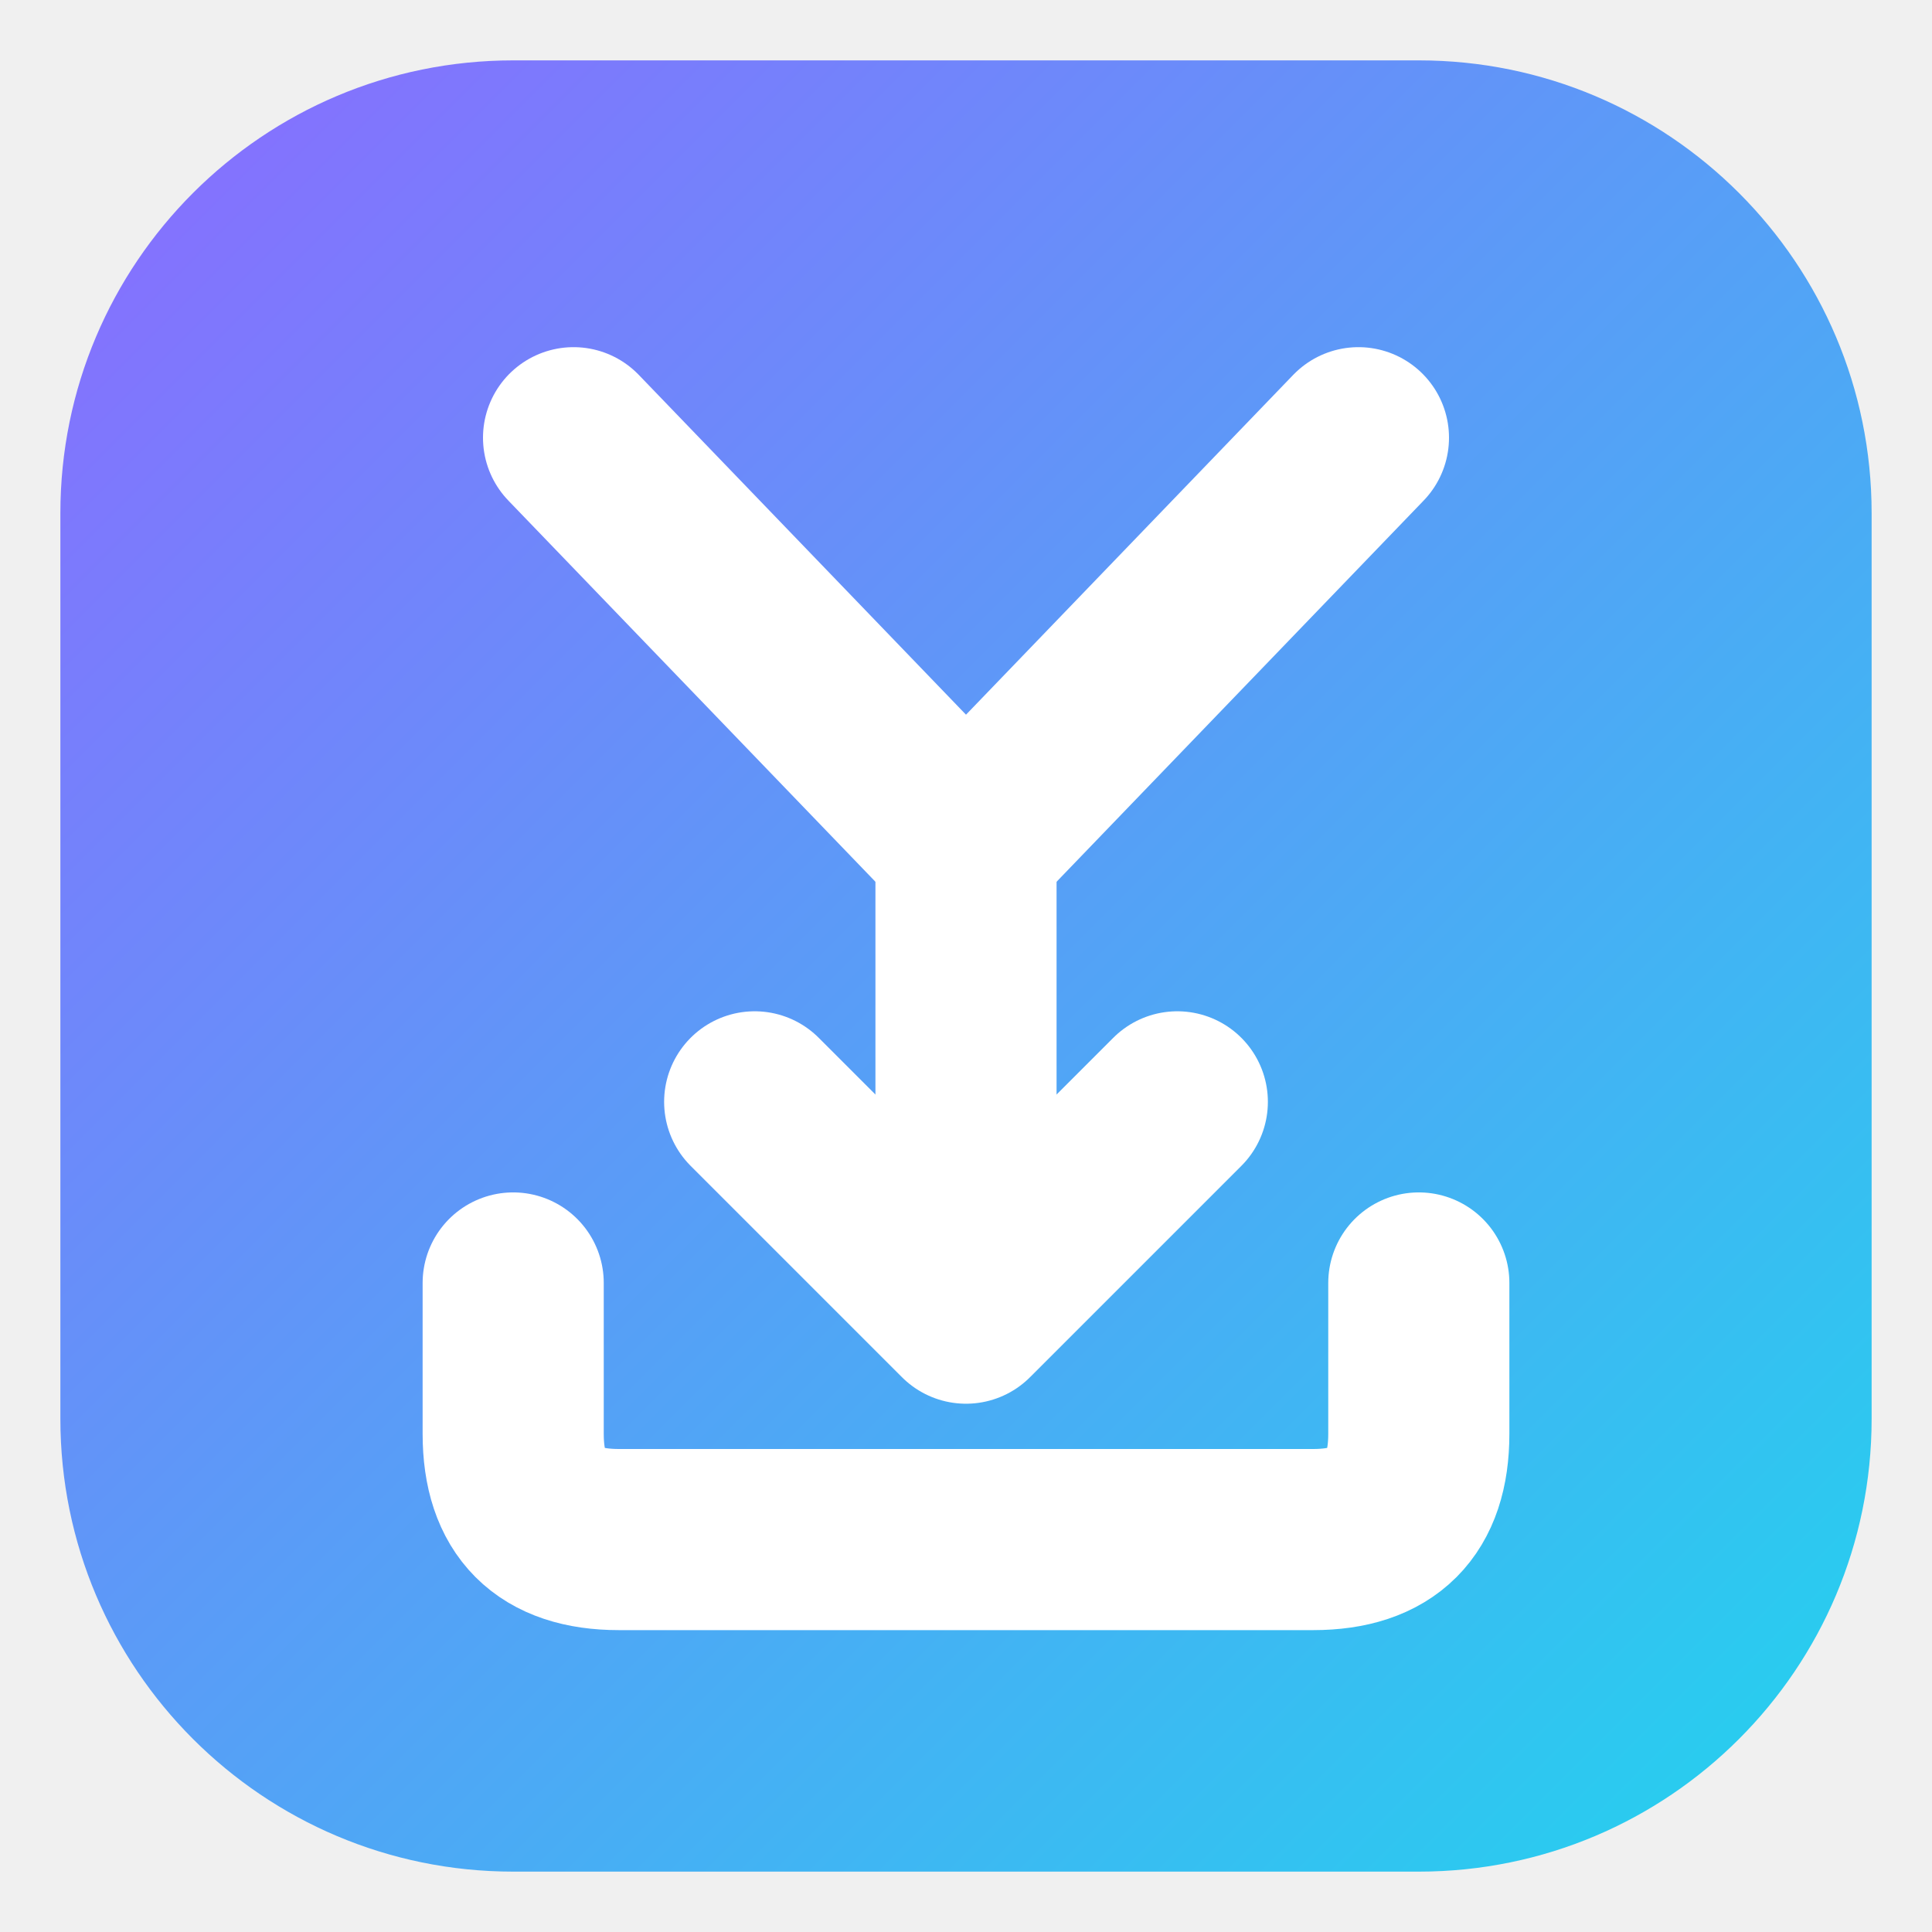
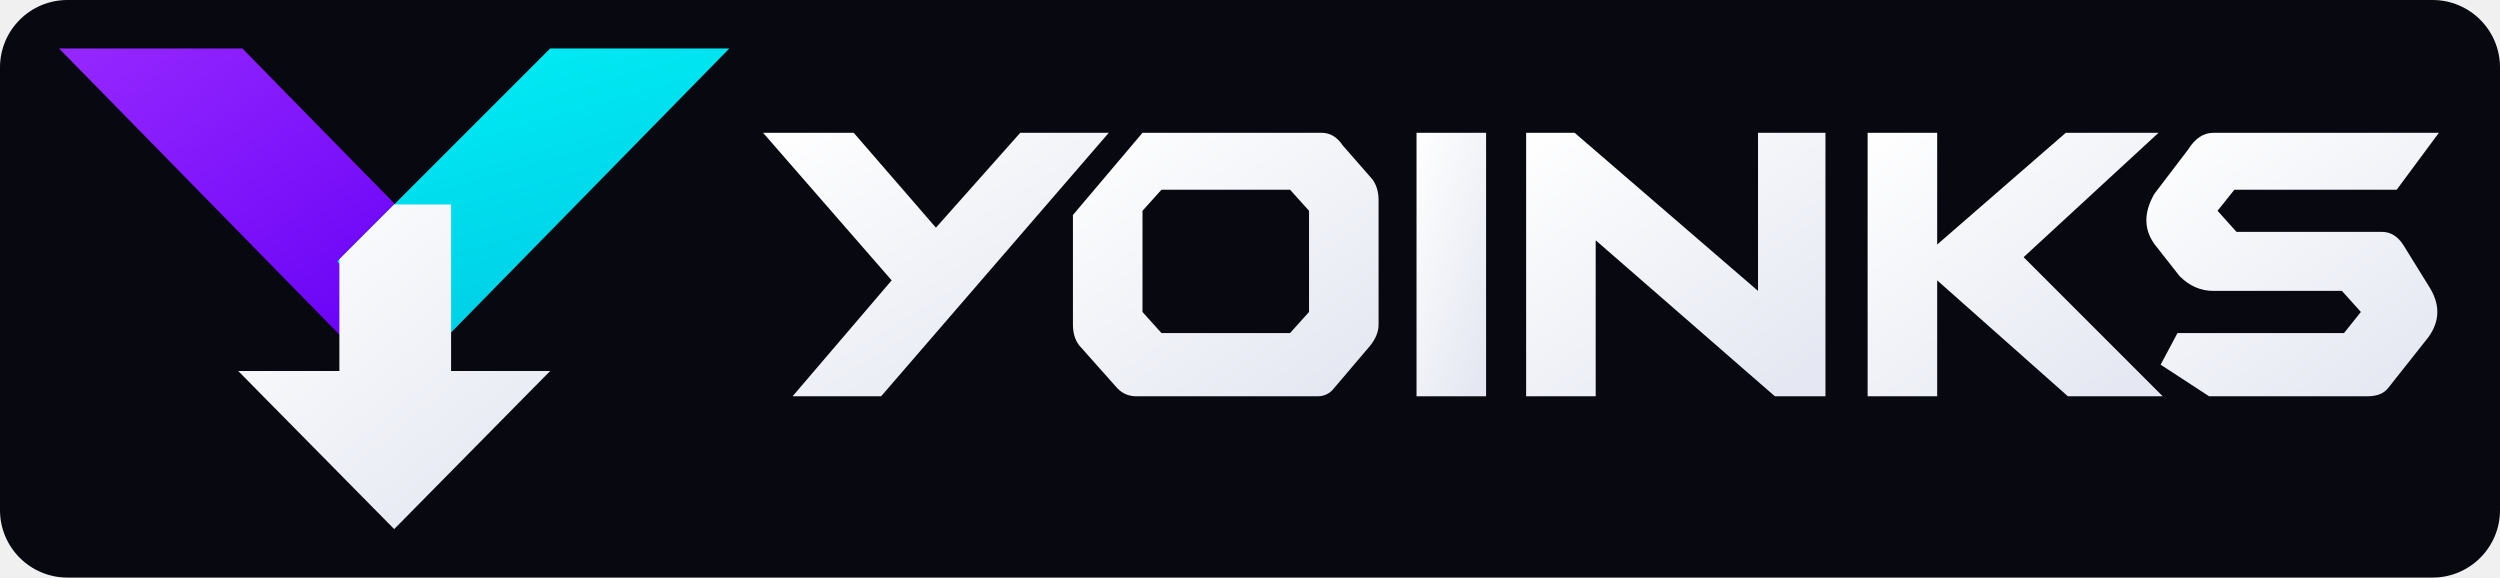
- <svg xmlns="http://www.w3.org/2000/svg" viewBox="0 0 256 256">
+ <svg xmlns="http://www.w3.org/2000/svg" viewBox="148 301 1186 274" role="img" aria-label="Yoinks">
  <defs>
-     <linearGradient id="g" x1="0" y1="0" x2="1" y2="1">
-       <stop offset="0" stop-color="#8b6bff" />
-       <stop offset="1" stop-color="#22d3ee" />
+     <linearGradient id="violet" x2=".85" y2="1">
+       <stop stop-color="#9628ff" />
+       <stop offset="1" stop-color="#6500f5" />
+     </linearGradient>
+     <linearGradient id="cyan" x2=".36" y2="1">
+       <stop stop-color="#00eff6" />
+       <stop offset="1" stop-color="#00cde5" />
+     </linearGradient>
+     <linearGradient id="arrow" x2=".8" y2="1">
+       <stop stop-color="#ffffff" />
+       <stop offset="1" stop-color="#e5e8f2" />
    </linearGradient>
  </defs>
-   <rect x="8" y="8" width="240" height="240" rx="60" fill="url(#g)" />
-   <g fill="none" stroke="#fff" stroke-width="24" stroke-linecap="round" stroke-linejoin="round">
-     <path d="M76 58 L128 112 L180 58" />
-     <path d="M128 112 V172" />
-     <path d="M100 146 L128 174 L156 146" />
-     <path d="M68 170 V190 Q68 204 82 204 H174 Q188 204 188 190 V170" />
+   <rect x="148" y="301" width="1186" height="274" rx="32" fill="#070810" />
+   <g transform="translate(176 324)">
+     <path fill="url(#violet)" d="M0 0H87L186 101 145 148Z" />
+     <path fill="url(#cyan)" d="M318 0H233L132 101 173 148Z" />
+     <path fill="url(#arrow)" d="M133 100 159 74H186V153H233L159 228 85 153H133Z" />
+   </g>
+   <g fill="url(#arrow)" fill-rule="evenodd">
+     <path d="M510 364H553L592 409 632 364H674L566 489H524L571 434Z" />
+     <path d="M690 364H775Q781 364 785 370L799 386Q802 390 802 396V455Q802 460 798 465L781 485Q778 489 773 489H687Q681 489 677 484L661 466Q657 462 657 455V403ZM699 391 690 401V449L699 459H760L769 449V401L760 391Z" />
+     <path d="M820 364H853V489H820Z" />
+     <path d="M872 364H895L982 439V364H1014V489H990L905 415V489H872Z" />
+     <path d="M1034 364H1067V417L1128 364H1172L1108 423 1174 489H1129L1067 434V489H1034Z" />
+     <path d="M1198 364H1305L1285 391H1208L1200 401 1209 411H1278Q1284 411 1288 417L1301 438Q1308 450 1300 461L1281 485Q1278 489 1271 489H1196L1173 474 1181 459H1260L1268 449 1259 439H1198Q1189 439 1182 432L1171 418Q1162 407 1170 393L1186 372Q1191 364 1198 364Z" />
  </g>
</svg>
